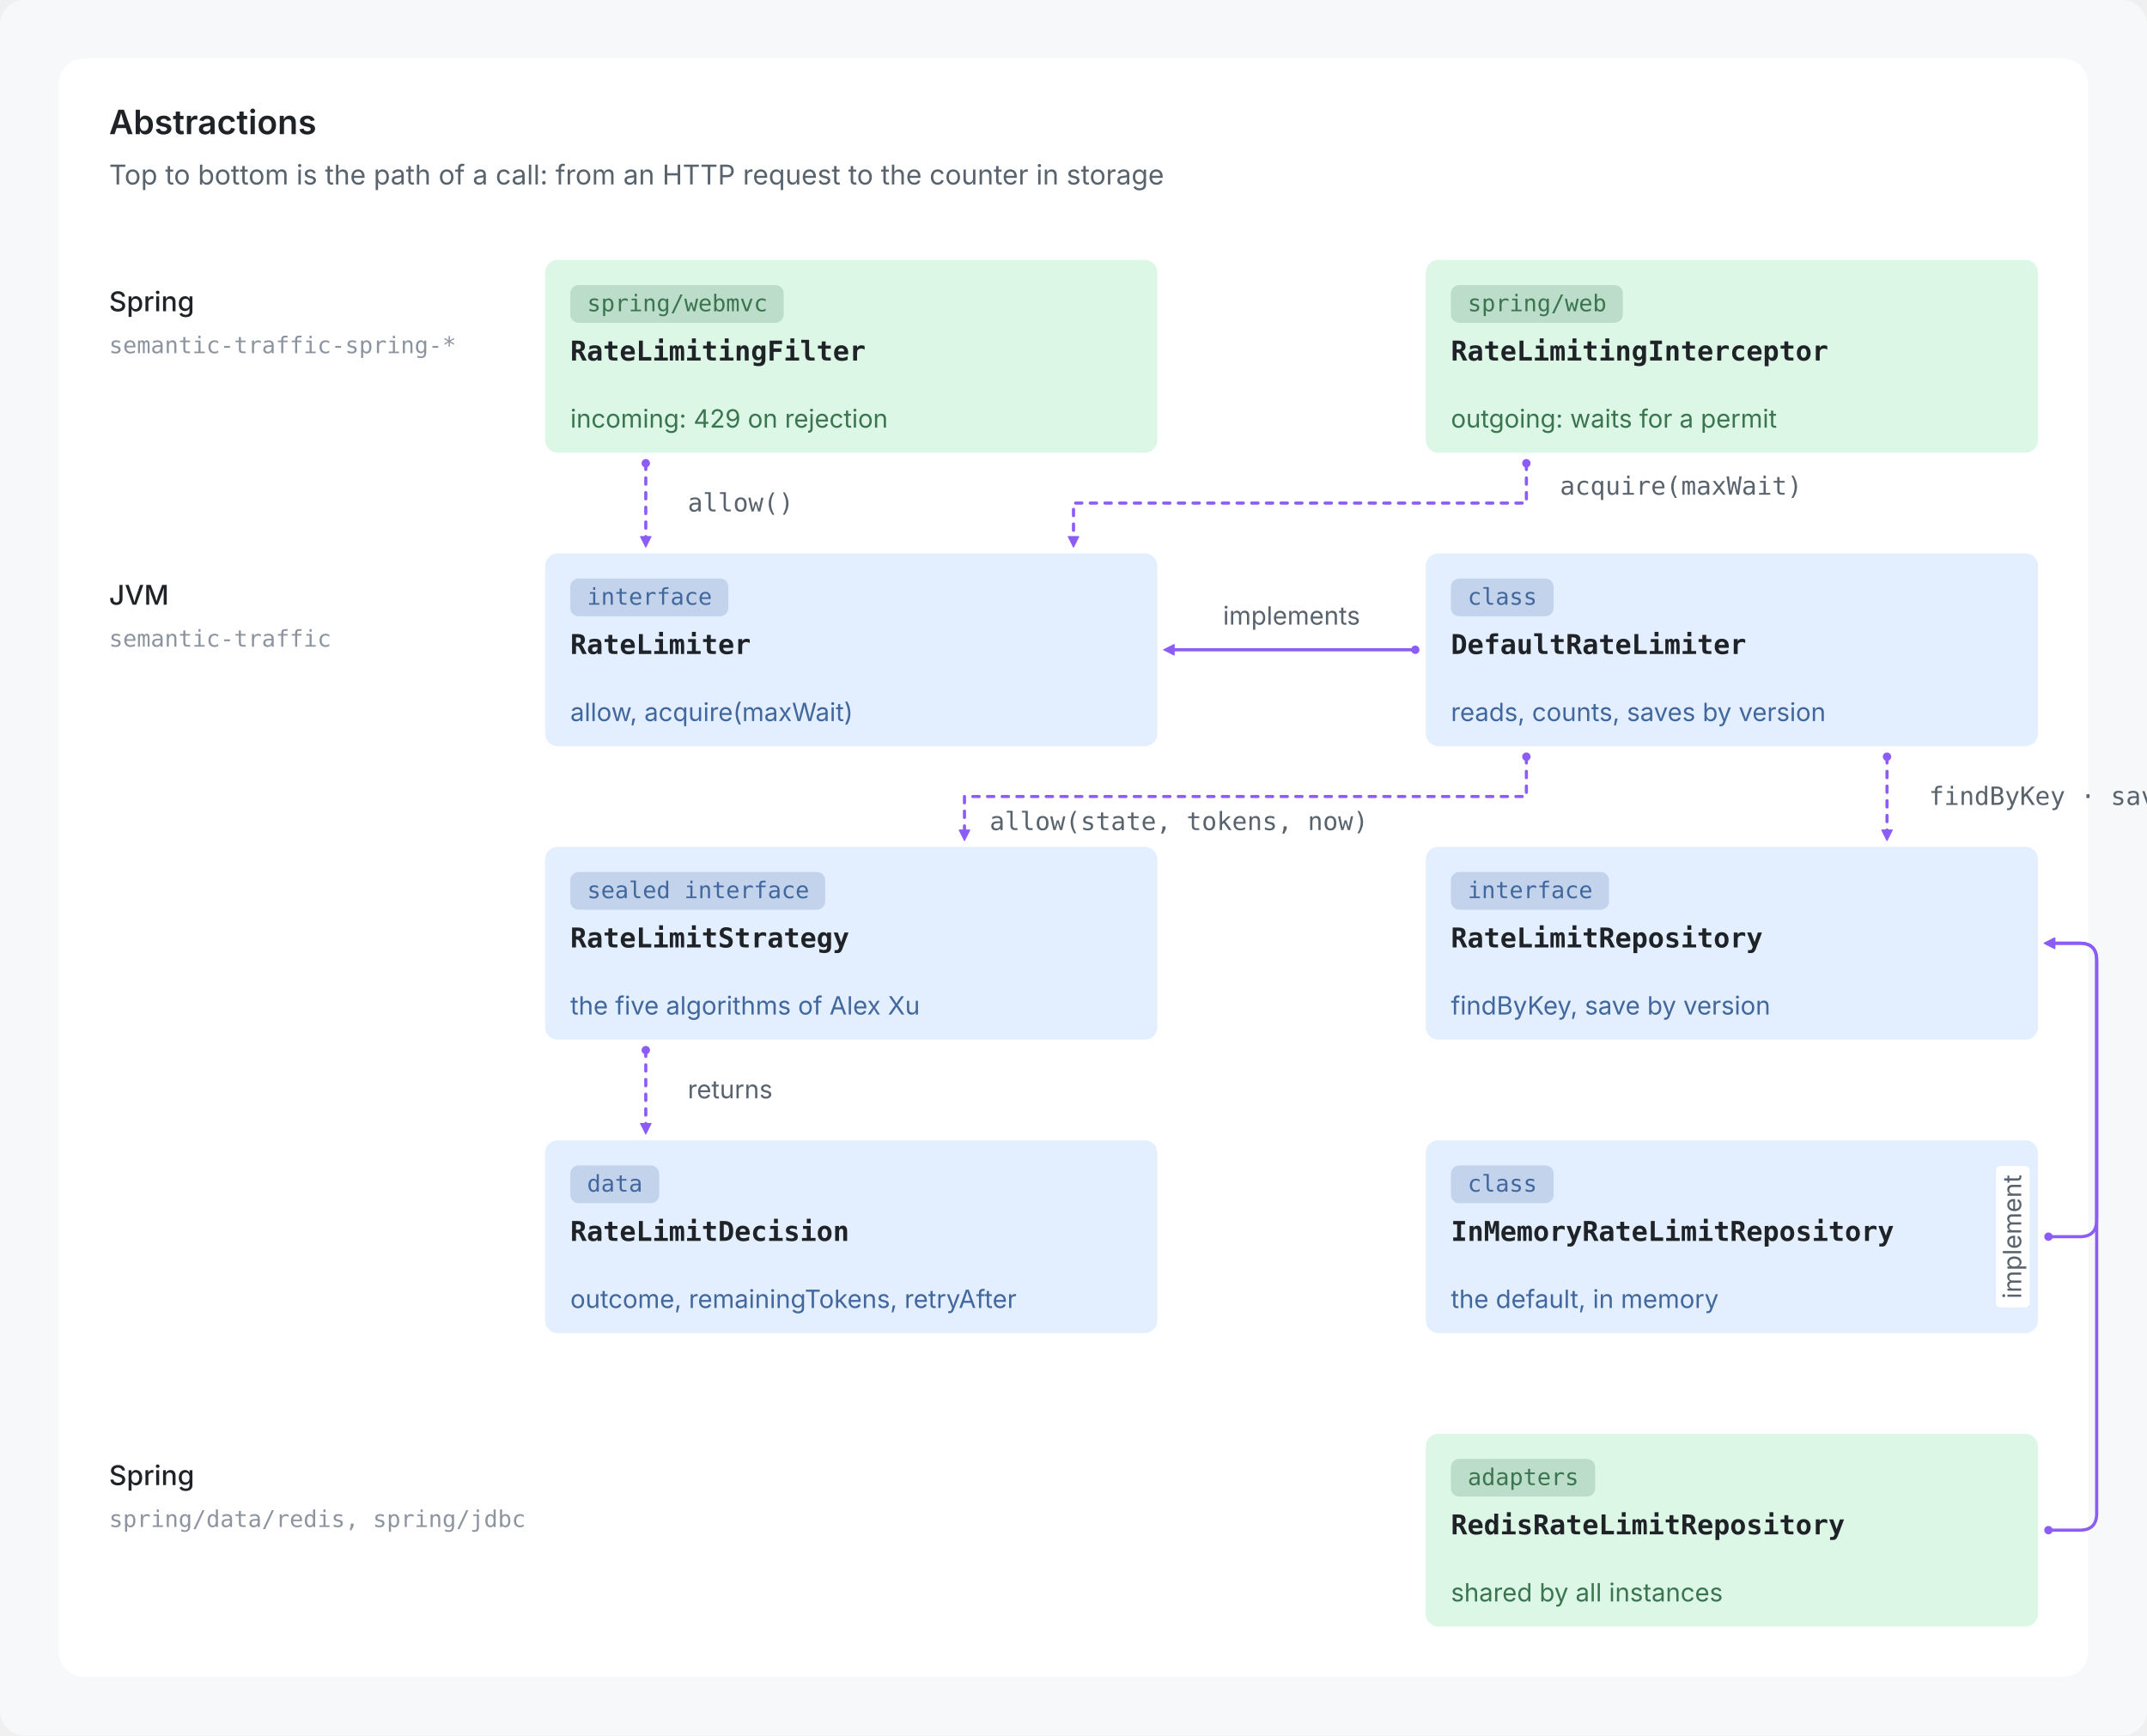
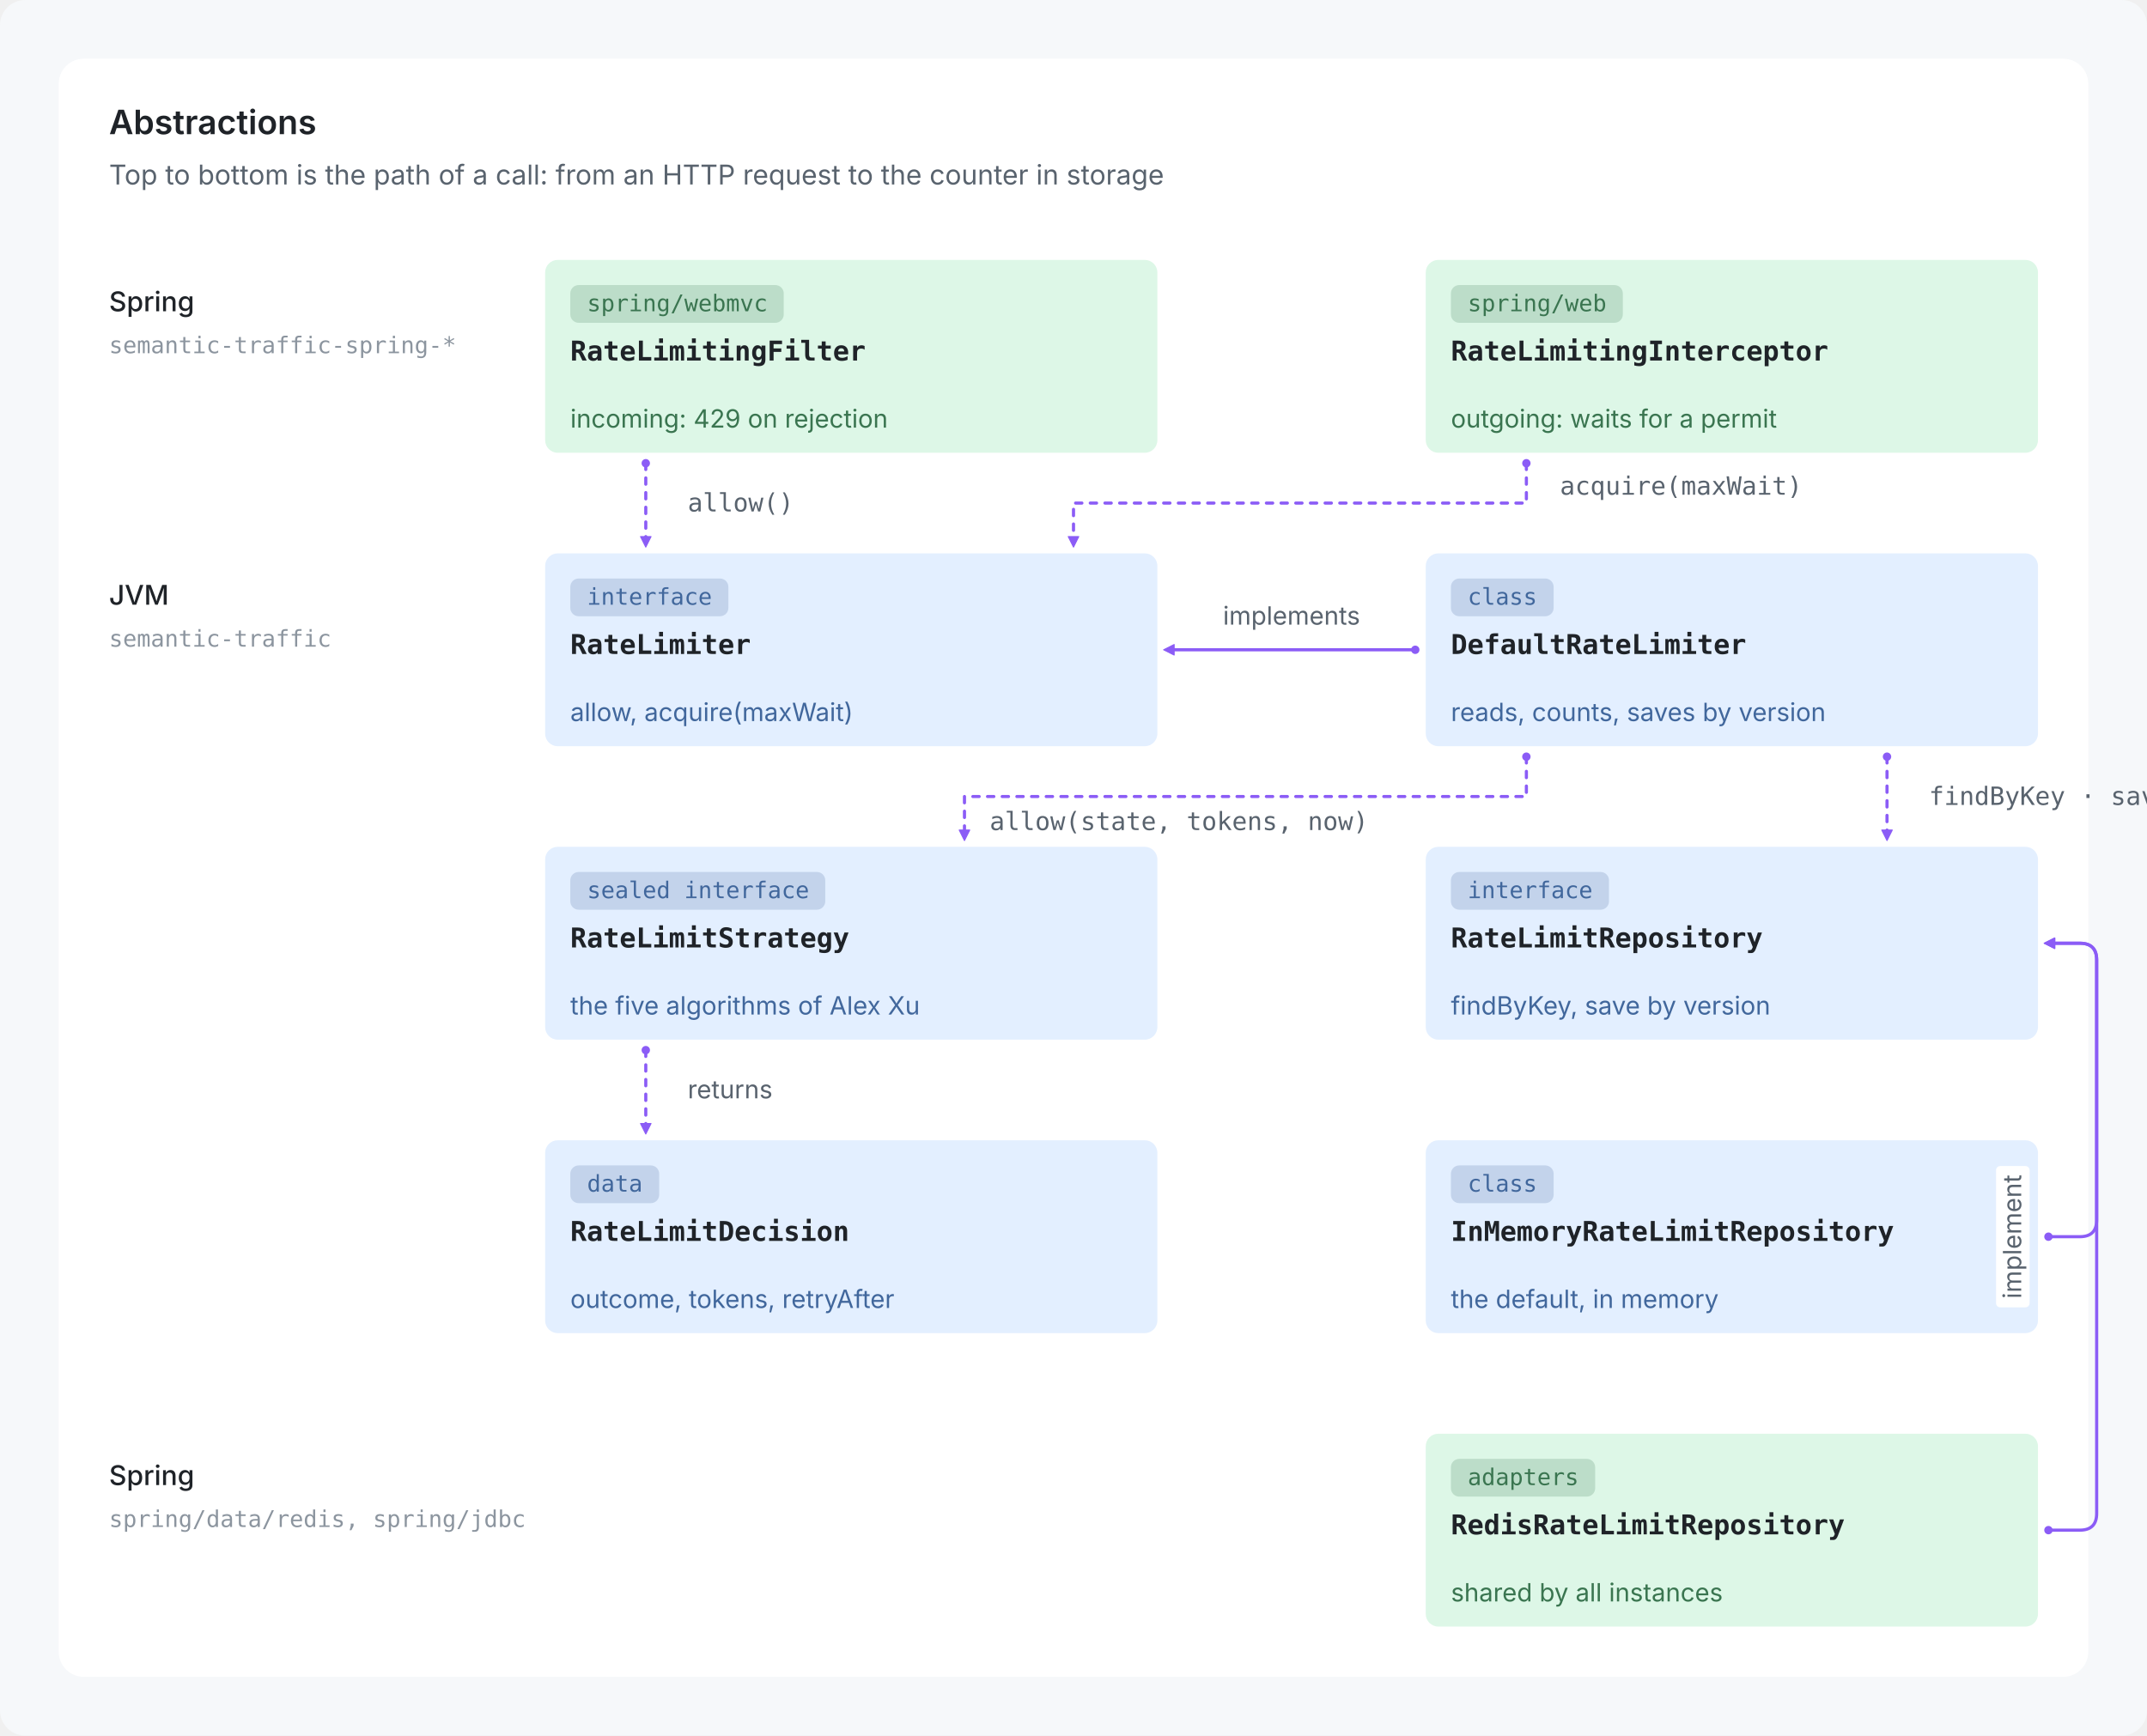
<svg xmlns="http://www.w3.org/2000/svg" viewBox="0 0 1024 828" width="1024" height="828" role="img">
  <rect width="1024" height="828" rx="12" fill="#F6F8FA" />
  <g transform="translate(12,12)">
    <rect x="16" y="16" width="968" height="772" rx="12" fill="#FFFFFF" />
    <text x="40.0" y="52.0" font-family="-apple-system, BlinkMacSystemFont, 'Segoe UI', Inter, Helvetica, Arial, sans-serif" font-size="16" font-weight="600" fill="#1F2328" text-anchor="start">Abstractions</text>
    <text x="40.0" y="76.0" font-family="-apple-system, BlinkMacSystemFont, 'Segoe UI', Inter, Helvetica, Arial, sans-serif" font-size="13" font-weight="400" fill="#59636E" text-anchor="start">Top to bottom is the path of a call: from an HTTP request to the counter in storage</text>
    <text x="40.0" y="136.5" font-family="-apple-system, BlinkMacSystemFont, 'Segoe UI', Inter, Helvetica, Arial, sans-serif" font-size="13" font-weight="500" fill="#1F2328" text-anchor="start">Spring</text>
    <text x="40.0" y="156.5" font-family="ui-monospace, SFMono-Regular, 'SF Mono', Menlo, Consolas, monospace" font-size="11" font-weight="400" fill="#8C959F" text-anchor="start">semantic-traffic-spring-*</text>
    <text x="40.0" y="276.5" font-family="-apple-system, BlinkMacSystemFont, 'Segoe UI', Inter, Helvetica, Arial, sans-serif" font-size="13" font-weight="500" fill="#1F2328" text-anchor="start">JVM</text>
    <text x="40.0" y="296.5" font-family="ui-monospace, SFMono-Regular, 'SF Mono', Menlo, Consolas, monospace" font-size="11" font-weight="400" fill="#8C959F" text-anchor="start">semantic-traffic</text>
    <text x="40.0" y="696.5" font-family="-apple-system, BlinkMacSystemFont, 'Segoe UI', Inter, Helvetica, Arial, sans-serif" font-size="13" font-weight="500" fill="#1F2328" text-anchor="start">Spring</text>
    <text x="40.0" y="716.5" font-family="ui-monospace, SFMono-Regular, 'SF Mono', Menlo, Consolas, monospace" font-size="11" font-weight="400" fill="#8C959F" text-anchor="start">spring/data/redis, spring/jdbc</text>
    <rect x="248.0" y="112.0" width="292.0" height="92.0" rx="6" fill="#DDF7E7" />
    <rect x="260.0" y="124.0" width="101.8" height="18" rx="4" fill="#3A7550" fill-opacity="0.2" />
    <text x="268.0" y="136.5" font-family="ui-monospace, SFMono-Regular, 'SF Mono', Menlo, Consolas, monospace" font-size="11" font-weight="400" fill="#3A7550" text-anchor="start">spring/webmvc</text>
    <text x="260.0" y="160.0" font-family="ui-monospace, SFMono-Regular, 'SF Mono', Menlo, Consolas, monospace" font-size="13" font-weight="600" fill="#1F2328" text-anchor="start">RateLimitingFilter</text>
    <text x="260.0" y="192.0" font-family="-apple-system, BlinkMacSystemFont, 'Segoe UI', Inter, Helvetica, Arial, sans-serif" font-size="12" font-weight="400" fill="#3A7550" text-anchor="start">incoming: 429 on rejection</text>
    <rect x="668.0" y="112.0" width="292.0" height="92.0" rx="6" fill="#DDF7E7" />
    <rect x="680.0" y="124.0" width="82.0" height="18" rx="4" fill="#3A7550" fill-opacity="0.2" />
    <text x="688.0" y="136.5" font-family="ui-monospace, SFMono-Regular, 'SF Mono', Menlo, Consolas, monospace" font-size="11" font-weight="400" fill="#3A7550" text-anchor="start">spring/web</text>
    <text x="680.0" y="160.0" font-family="ui-monospace, SFMono-Regular, 'SF Mono', Menlo, Consolas, monospace" font-size="13" font-weight="600" fill="#1F2328" text-anchor="start">RateLimitingInterceptor</text>
    <text x="680.0" y="192.0" font-family="-apple-system, BlinkMacSystemFont, 'Segoe UI', Inter, Helvetica, Arial, sans-serif" font-size="12" font-weight="400" fill="#3A7550" text-anchor="start">outgoing: waits for a permit</text>
    <rect x="248.0" y="252.0" width="292.0" height="92.0" rx="6" fill="#E3EFFF" />
    <rect x="260.0" y="264.0" width="75.4" height="18" rx="4" fill="#41679C" fill-opacity="0.2" />
    <text x="268.0" y="276.5" font-family="ui-monospace, SFMono-Regular, 'SF Mono', Menlo, Consolas, monospace" font-size="11" font-weight="400" fill="#41679C" text-anchor="start">interface</text>
    <text x="260.0" y="300.0" font-family="ui-monospace, SFMono-Regular, 'SF Mono', Menlo, Consolas, monospace" font-size="13" font-weight="600" fill="#1F2328" text-anchor="start">RateLimiter</text>
    <text x="260.0" y="332.0" font-family="-apple-system, BlinkMacSystemFont, 'Segoe UI', Inter, Helvetica, Arial, sans-serif" font-size="12" font-weight="400" fill="#41679C" text-anchor="start">allow, acquire(maxWait)</text>
    <rect x="668.0" y="252.0" width="292.0" height="92.0" rx="6" fill="#E3EFFF" />
    <rect x="680.0" y="264.0" width="49.0" height="18" rx="4" fill="#41679C" fill-opacity="0.2" />
    <text x="688.0" y="276.5" font-family="ui-monospace, SFMono-Regular, 'SF Mono', Menlo, Consolas, monospace" font-size="11" font-weight="400" fill="#41679C" text-anchor="start">class</text>
    <text x="680.0" y="300.0" font-family="ui-monospace, SFMono-Regular, 'SF Mono', Menlo, Consolas, monospace" font-size="13" font-weight="600" fill="#1F2328" text-anchor="start">DefaultRateLimiter</text>
    <text x="680.0" y="332.0" font-family="-apple-system, BlinkMacSystemFont, 'Segoe UI', Inter, Helvetica, Arial, sans-serif" font-size="12" font-weight="400" fill="#41679C" text-anchor="start">reads, counts, saves by version</text>
    <rect x="248.0" y="392.0" width="292.0" height="92.0" rx="6" fill="#E3EFFF" />
    <rect x="260.0" y="404.0" width="121.6" height="18" rx="4" fill="#41679C" fill-opacity="0.2" />
    <text x="268.0" y="416.5" font-family="ui-monospace, SFMono-Regular, 'SF Mono', Menlo, Consolas, monospace" font-size="11" font-weight="400" fill="#41679C" text-anchor="start">sealed interface</text>
    <text x="260.0" y="440.0" font-family="ui-monospace, SFMono-Regular, 'SF Mono', Menlo, Consolas, monospace" font-size="13" font-weight="600" fill="#1F2328" text-anchor="start">RateLimitStrategy</text>
    <text x="260.0" y="472.0" font-family="-apple-system, BlinkMacSystemFont, 'Segoe UI', Inter, Helvetica, Arial, sans-serif" font-size="12" font-weight="400" fill="#41679C" text-anchor="start">the five algorithms of Alex Xu</text>
    <rect x="668.0" y="392.0" width="292.0" height="92.0" rx="6" fill="#E3EFFF" />
    <rect x="680.0" y="404.0" width="75.4" height="18" rx="4" fill="#41679C" fill-opacity="0.2" />
    <text x="688.0" y="416.5" font-family="ui-monospace, SFMono-Regular, 'SF Mono', Menlo, Consolas, monospace" font-size="11" font-weight="400" fill="#41679C" text-anchor="start">interface</text>
    <text x="680.0" y="440.0" font-family="ui-monospace, SFMono-Regular, 'SF Mono', Menlo, Consolas, monospace" font-size="13" font-weight="600" fill="#1F2328" text-anchor="start">RateLimitRepository</text>
    <text x="680.0" y="472.0" font-family="-apple-system, BlinkMacSystemFont, 'Segoe UI', Inter, Helvetica, Arial, sans-serif" font-size="12" font-weight="400" fill="#41679C" text-anchor="start">findByKey, save by version</text>
    <rect x="248.0" y="532.0" width="292.0" height="92.0" rx="6" fill="#E3EFFF" />
    <rect x="260.0" y="544.0" width="42.4" height="18" rx="4" fill="#41679C" fill-opacity="0.2" />
    <text x="268.0" y="556.5" font-family="ui-monospace, SFMono-Regular, 'SF Mono', Menlo, Consolas, monospace" font-size="11" font-weight="400" fill="#41679C" text-anchor="start">data</text>
    <text x="260.0" y="580.0" font-family="ui-monospace, SFMono-Regular, 'SF Mono', Menlo, Consolas, monospace" font-size="13" font-weight="600" fill="#1F2328" text-anchor="start">RateLimitDecision</text>
-     <text x="260.0" y="612.0" font-family="-apple-system, BlinkMacSystemFont, 'Segoe UI', Inter, Helvetica, Arial, sans-serif" font-size="12" font-weight="400" fill="#41679C" text-anchor="start">outcome, remainingTokens, retryAfter</text>
+     <text x="260.0" y="612.0" font-family="-apple-system, BlinkMacSystemFont, 'Segoe UI', Inter, Helvetica, Arial, sans-serif" font-size="12" font-weight="400" fill="#41679C" text-anchor="start">outcome, tokens, retryAfter</text>
    <rect x="668.0" y="532.0" width="292.0" height="92.0" rx="6" fill="#E3EFFF" />
    <rect x="680.0" y="544.0" width="49.0" height="18" rx="4" fill="#41679C" fill-opacity="0.2" />
    <text x="688.0" y="556.5" font-family="ui-monospace, SFMono-Regular, 'SF Mono', Menlo, Consolas, monospace" font-size="11" font-weight="400" fill="#41679C" text-anchor="start">class</text>
    <text x="680.0" y="580.0" font-family="ui-monospace, SFMono-Regular, 'SF Mono', Menlo, Consolas, monospace" font-size="13" font-weight="600" fill="#1F2328" text-anchor="start">InMemoryRateLimitRepository</text>
    <text x="680.0" y="612.0" font-family="-apple-system, BlinkMacSystemFont, 'Segoe UI', Inter, Helvetica, Arial, sans-serif" font-size="12" font-weight="400" fill="#41679C" text-anchor="start">the default, in memory</text>
    <rect x="668.0" y="672.0" width="292.0" height="92.0" rx="6" fill="#DDF7E7" />
    <rect x="680.0" y="684.0" width="68.8" height="18" rx="4" fill="#3A7550" fill-opacity="0.2" />
    <text x="688.0" y="696.5" font-family="ui-monospace, SFMono-Regular, 'SF Mono', Menlo, Consolas, monospace" font-size="11" font-weight="400" fill="#3A7550" text-anchor="start">adapters</text>
    <text x="680.0" y="720.0" font-family="ui-monospace, SFMono-Regular, 'SF Mono', Menlo, Consolas, monospace" font-size="13" font-weight="600" fill="#1F2328" text-anchor="start">RedisRateLimitRepository</text>
    <text x="680.0" y="752.0" font-family="-apple-system, BlinkMacSystemFont, 'Segoe UI', Inter, Helvetica, Arial, sans-serif" font-size="12" font-weight="400" fill="#3A7550" text-anchor="start">shared by all instances</text>
    <circle cx="296" cy="209" r="2" fill="#8B5CF6" />
    <path d="M296,249 L293.5,244.0 L298.5,244.0 Z" fill="#8B5CF6" stroke="#8B5CF6" stroke-width="0.5" stroke-linejoin="round" />
    <path d="M296,209 L296,244" stroke="#8B5CF6" stroke-width="1.5" fill="none" stroke-linecap="round" stroke-linejoin="round" stroke-dasharray="3 4" />
    <text x="316.0" y="232.0" font-family="ui-monospace, SFMono-Regular, 'SF Mono', Menlo, Consolas, monospace" font-size="12" font-weight="400" fill="#59636E" text-anchor="start">allow()</text>
    <path d="M716,209 L716,228 L500,228 L500,244" stroke="#8B5CF6" stroke-width="1.5" fill="none" stroke-linecap="round" stroke-linejoin="round" stroke-dasharray="3 4" />
    <circle cx="716" cy="209" r="2" fill="#8B5CF6" />
    <path d="M500,249 L497.5,244.0 L502.5,244.0 Z" fill="#8B5CF6" stroke="#8B5CF6" stroke-width="0.5" stroke-linejoin="round" />
    <text x="732.0" y="224.0" font-family="ui-monospace, SFMono-Regular, 'SF Mono', Menlo, Consolas, monospace" font-size="12" font-weight="400" fill="#59636E" text-anchor="start">acquire(maxWait)</text>
    <circle cx="663" cy="298.0" r="2" fill="#8B5CF6" />
    <path d="M543,298.0 L548.0,295.5 L548.0,300.5 Z" fill="#8B5CF6" stroke="#8B5CF6" stroke-width="0.5" stroke-linejoin="round" />
    <path d="M663,298.0 L548,298.0" stroke="#8B5CF6" stroke-width="1.5" fill="none" stroke-linecap="round" stroke-linejoin="round" />
    <text x="604.0" y="286.0" font-family="-apple-system, BlinkMacSystemFont, 'Segoe UI', Inter, Helvetica, Arial, sans-serif" font-size="12" font-weight="400" fill="#59636E" text-anchor="middle">implements</text>
    <path d="M716,349 L716,368 L448,368 L448,384" stroke="#8B5CF6" stroke-width="1.5" fill="none" stroke-linecap="round" stroke-linejoin="round" stroke-dasharray="3 4" />
    <circle cx="716" cy="349" r="2" fill="#8B5CF6" />
    <path d="M448,389 L445.5,384.0 L450.5,384.0 Z" fill="#8B5CF6" stroke="#8B5CF6" stroke-width="0.5" stroke-linejoin="round" />
    <text x="460.0" y="384.0" font-family="ui-monospace, SFMono-Regular, 'SF Mono', Menlo, Consolas, monospace" font-size="12" font-weight="400" fill="#59636E" text-anchor="start">allow(state, tokens, now)</text>
    <circle cx="888" cy="349" r="2" fill="#8B5CF6" />
    <path d="M888,389 L885.5,384.0 L890.5,384.0 Z" fill="#8B5CF6" stroke="#8B5CF6" stroke-width="0.5" stroke-linejoin="round" />
    <path d="M888,349 L888,384" stroke="#8B5CF6" stroke-width="1.5" fill="none" stroke-linecap="round" stroke-linejoin="round" stroke-dasharray="3 4" />
    <text x="908.0" y="372.0" font-family="ui-monospace, SFMono-Regular, 'SF Mono', Menlo, Consolas, monospace" font-size="12" font-weight="400" fill="#59636E" text-anchor="start">findByKey · save</text>
    <circle cx="296" cy="489" r="2" fill="#8B5CF6" />
    <path d="M296,529 L293.5,524.0 L298.5,524.0 Z" fill="#8B5CF6" stroke="#8B5CF6" stroke-width="0.5" stroke-linejoin="round" />
    <path d="M296,489 L296,524" stroke="#8B5CF6" stroke-width="1.5" fill="none" stroke-linecap="round" stroke-linejoin="round" stroke-dasharray="3 4" />
    <text x="316.0" y="512.0" font-family="-apple-system, BlinkMacSystemFont, 'Segoe UI', Inter, Helvetica, Arial, sans-serif" font-size="12" font-weight="400" fill="#59636E" text-anchor="start">returns</text>
    <circle cx="965" cy="578.0" r="2" fill="#8B5CF6" />
    <path d="M963,438.0 L968.0,435.5 L968.0,440.5 Z" fill="#8B5CF6" stroke="#8B5CF6" stroke-width="0.5" stroke-linejoin="round" />
    <path d="M965,578.0 L980,578.0 Q988,578.0 988,570.0 L988,446.0 Q988,438.0 980,438.0 L968,438.0" stroke="#8B5CF6" stroke-width="1.5" fill="none" stroke-linecap="round" stroke-linejoin="round" />
    <circle cx="965" cy="718.0" r="2" fill="#8B5CF6" />
    <path d="M963,438.0 L968.0,435.5 L968.0,440.5 Z" fill="#8B5CF6" stroke="#8B5CF6" stroke-width="0.5" stroke-linejoin="round" />
    <path d="M965,718.0 L980,718.0 Q988,718.0 988,710.0 L988,446.0 Q988,438.0 980,438.0 L968,438.0" stroke="#8B5CF6" stroke-width="1.5" fill="none" stroke-linecap="round" stroke-linejoin="round" />
    <g transform="rotate(-90 952 578.0)">
      <rect x="918.3" y="566.0" width="67.4" height="16.0" rx="2" fill="#FFFFFF" />
      <text x="952.0" y="578.0" font-family="-apple-system, BlinkMacSystemFont, 'Segoe UI', Inter, Helvetica, Arial, sans-serif" font-size="12" font-weight="400" fill="#59636E" text-anchor="middle">implement</text>
    </g>
  </g>
</svg>
